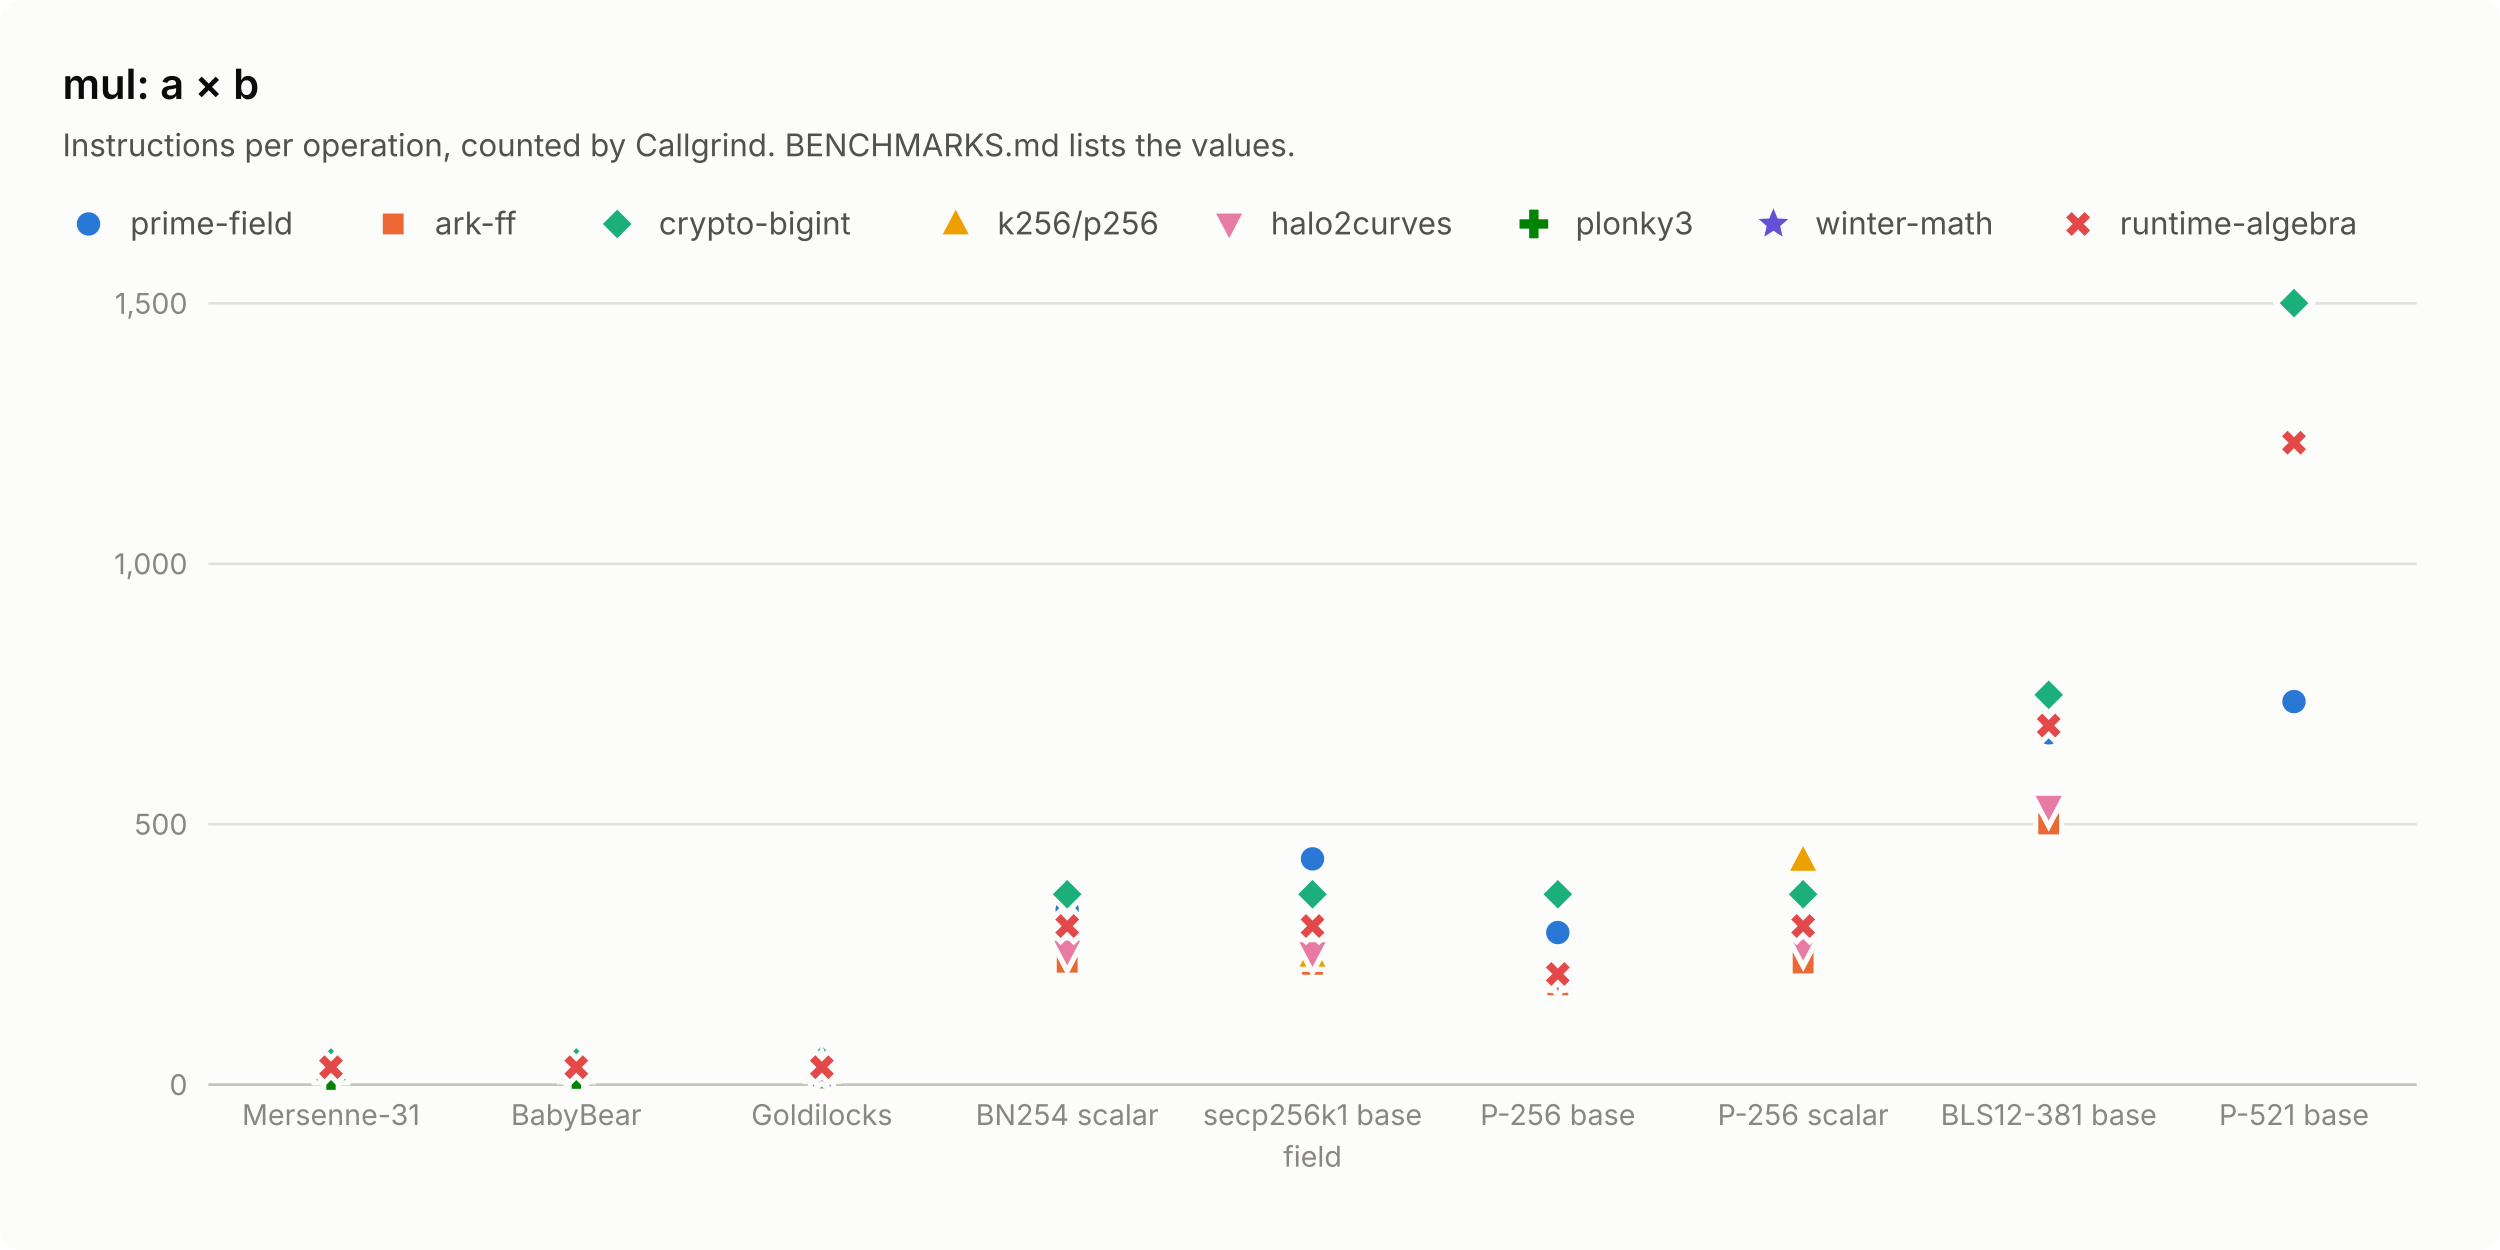
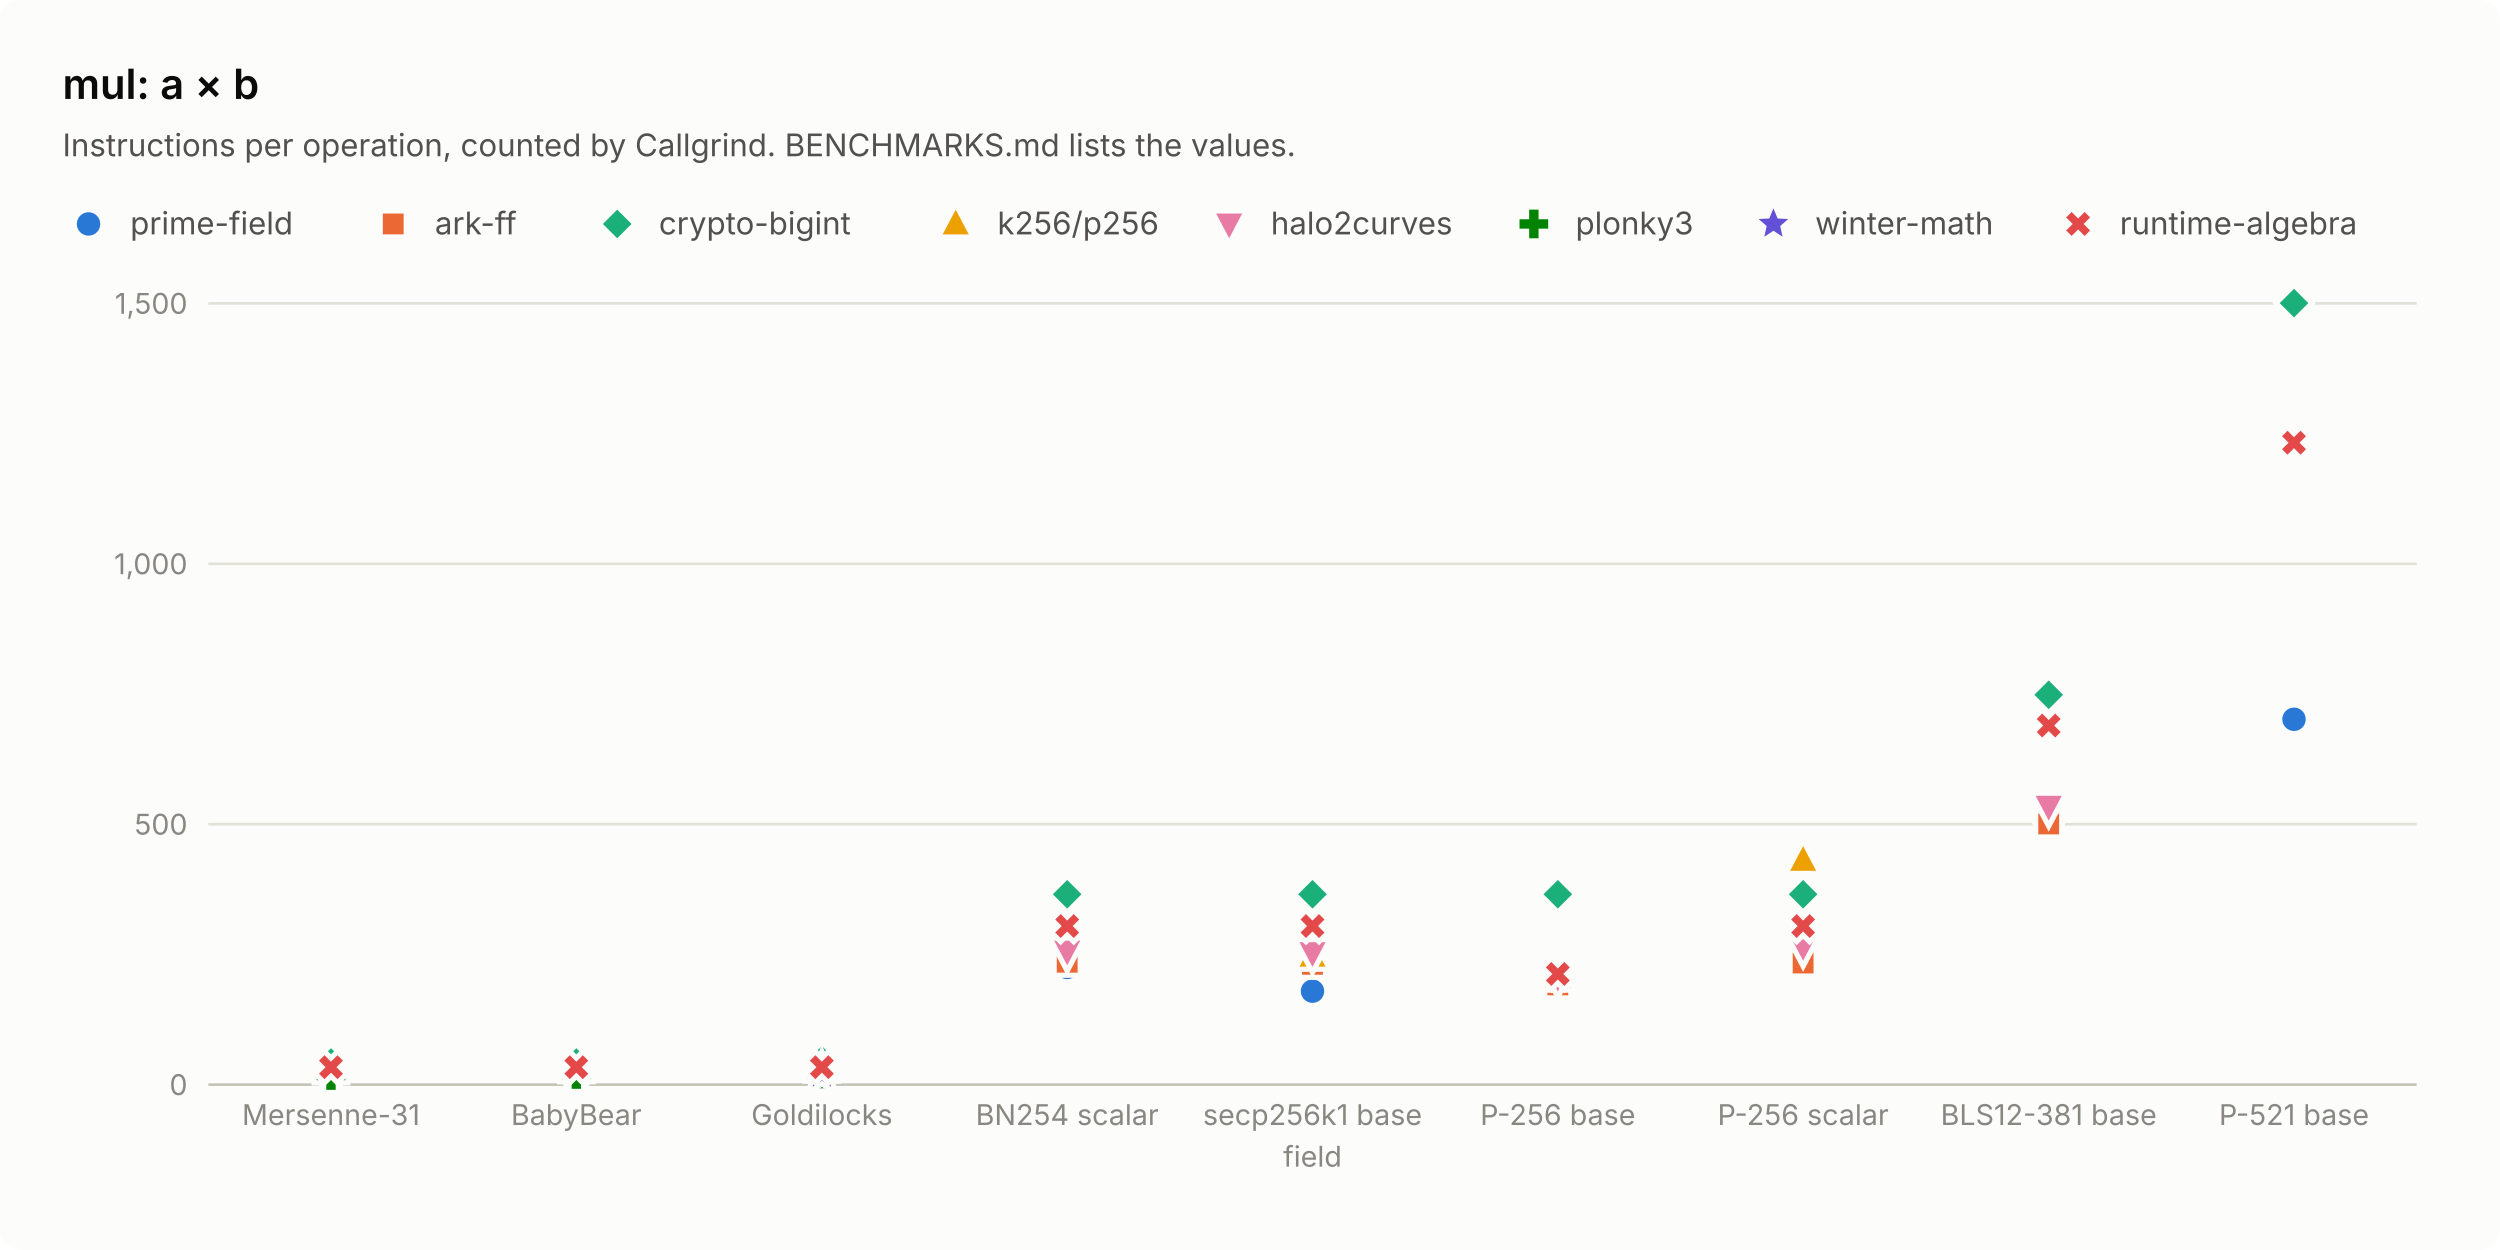
<svg xmlns="http://www.w3.org/2000/svg" width="960" height="480" viewBox="0 0 960 480" role="img" aria-labelledby="title description">
  <style>.grid,.axis{stroke-width:1}.title{font:600 16px system-ui, -apple-system, "Segoe UI", sans-serif}.subtitle,.legend{font:12px system-ui, -apple-system, "Segoe UI", sans-serif}.tick{font:11px system-ui, -apple-system, "Segoe UI", sans-serif;font-variant-numeric:tabular-nums}.line{fill:none;stroke-width:2;stroke-linejoin:round;stroke-linecap:round}.marker{stroke-width:4;paint-order:stroke}.surface{fill:#fcfcfb}.grid{stroke:#e1e0d9}.axis{stroke:#c3c2b7}.title{fill:#0b0b0b}.subtitle,.legend{fill:#52514e}.tick{fill:#898781}.marker{stroke:#fcfcfb}.c0 .line{stroke:#2a78d6}.c0 .marker{fill:#2a78d6}.c1 .line{stroke:#eb6834}.c1 .marker{fill:#eb6834}.c2 .line{stroke:#1baf7a}.c2 .marker{fill:#1baf7a}.c3 .line{stroke:#eda100}.c3 .marker{fill:#eda100}.c4 .line{stroke:#e87ba4}.c4 .marker{fill:#e87ba4}.c5 .line{stroke:#008300}.c5 .marker{fill:#008300}.c6 .line{stroke:#6250d6}.c6 .marker{fill:#6250d6}.c7 .line{stroke:#e34948}.c7 .marker{fill:#e34948}@media (prefers-color-scheme: dark){.surface{fill:#1a1a19}.grid{stroke:#2c2c2a}.axis{stroke:#383835}.title{fill:#f0efec}.subtitle,.legend{fill:#c3c2b7}.tick{fill:#898781}.marker{stroke:#1a1a19}.c0 .line{stroke:#3987e5}.c0 .marker{fill:#3987e5}.c1 .line{stroke:#d95926}.c1 .marker{fill:#d95926}.c2 .line{stroke:#199e70}.c2 .marker{fill:#199e70}.c3 .line{stroke:#c98500}.c3 .marker{fill:#c98500}.c4 .line{stroke:#d55181}.c4 .marker{fill:#d55181}.c5 .line{stroke:#008300}.c5 .marker{fill:#008300}.c6 .line{stroke:#9085e9}.c6 .marker{fill:#9085e9}.c7 .line{stroke:#e66767}.c7 .marker{fill:#e66767}}</style>
  <rect class="surface" width="960" height="480" rx="8" />
  <text class="title" x="24" y="38">mul: a × b</text>
  <text class="subtitle" x="24" y="60">Instructions per operation, counted by Callgrind. BENCHMARKS.md lists the values.</text>
  <g class="c0">
    <path class="marker" transform="translate(34,86)" d="M0,-4.5A4.5,4.5 0 1 1 0,4.5A4.5,4.5 0 1 1 0,-4.5Z" />
  </g>
  <text class="legend" x="50" y="90">prime-field</text>
  <g class="c1">
    <path class="marker" transform="translate(151,86)" d="M-4,-4H4V4H-4Z" />
  </g>
  <text class="legend" x="167" y="90">ark-ff</text>
  <g class="c2">
    <path class="marker" transform="translate(237,86)" d="M0,-5.5L5.5,0L0,5.5L-5.5,0Z" />
  </g>
  <text class="legend" x="253" y="90">crypto-bigint</text>
  <g class="c3">
    <path class="marker" transform="translate(367,86)" d="M0,-5.5L5,4H-5Z" />
  </g>
  <text class="legend" x="383" y="90">k256/p256</text>
  <g class="c4">
    <path class="marker" transform="translate(472,86)" d="M0,5.5L5,-4H-5Z" />
  </g>
  <text class="legend" x="488" y="90">halo2curves</text>
  <g class="c5">
    <path class="marker" transform="translate(589,86)" d="M-1.8,-5.5H1.8V-1.8H5.5V1.8H1.8V5.5H-1.8V1.8H-5.5V-1.8H-1.8Z" />
  </g>
  <text class="legend" x="605" y="90">plonky3</text>
  <g class="c6">
    <path class="marker" transform="translate(681,86)" d="M0,-6L1.6,-2.1L5.7,-1.9L2.6,0.8L3.5,4.9L0,2.6L-3.5,4.9L-2.6,0.8L-5.7,-1.9L-1.6,-2.1Z" />
  </g>
  <text class="legend" x="697" y="90">winter-math</text>
  <g class="c7">
    <path class="marker" transform="translate(798,86)" d="M-4.6,-2.5L-2.5,-4.6L0,-2.1L2.5,-4.6L4.6,-2.5L2.1,0L4.6,2.5L2.5,4.6L0,2.1L-2.5,4.6L-4.6,2.5L-2.1,0Z" />
  </g>
  <text class="legend" x="814" y="90">runtime-algebra</text>
  <text class="tick" x="72" y="420.5" text-anchor="end">0</text>
  <path class="grid" d="M80,316.5H928" />
  <text class="tick" x="72" y="320.5" text-anchor="end">500</text>
  <path class="grid" d="M80,216.5H928" />
  <text class="tick" x="72" y="220.5" text-anchor="end">1,000</text>
  <path class="grid" d="M80,116.5H928" />
  <text class="tick" x="72" y="120.5" text-anchor="end">1,500</text>
  <path class="axis" d="M80,416.5H928" />
  <text class="tick" x="127.1" y="432" text-anchor="middle">Mersenne-31</text>
  <text class="tick" x="221.3" y="432" text-anchor="middle">BabyBear</text>
  <text class="tick" x="315.6" y="432" text-anchor="middle">Goldilocks</text>
  <text class="tick" x="409.8" y="432" text-anchor="middle">BN254 scalar</text>
  <text class="tick" x="504.0" y="432" text-anchor="middle">secp256k1 base</text>
  <text class="tick" x="598.2" y="432" text-anchor="middle">P-256 base</text>
  <text class="tick" x="692.4" y="432" text-anchor="middle">P-256 scalar</text>
  <text class="tick" x="786.7" y="432" text-anchor="middle">BLS12-381 base</text>
  <text class="tick" x="880.9" y="432" text-anchor="middle">P-521 base</text>
  <text class="tick" x="504.0" y="448" text-anchor="middle">field</text>
  <g class="c0">
-     <path class="marker" transform="translate(127.1,410.2)" d="M0,-4.5A4.5,4.5 0 1 1 0,4.5A4.5,4.5 0 1 1 0,-4.5Z" />
+     <path class="marker" transform="translate(127.1,412.4)" d="M0,-4.5A4.5,4.5 0 1 1 0,4.5A4.5,4.5 0 1 1 0,-4.5Z" />
    <path class="marker" transform="translate(221.3,412.6)" d="M0,-4.5A4.5,4.5 0 1 1 0,4.5A4.5,4.5 0 1 1 0,-4.5Z" />
-     <path class="marker" transform="translate(315.6,412.0)" d="M0,-4.5A4.5,4.5 0 1 1 0,4.5A4.5,4.5 0 1 1 0,-4.5Z" />
-     <path class="marker" transform="translate(409.8,349.3)" d="M0,-4.5A4.5,4.5 0 1 1 0,4.5A4.5,4.5 0 1 1 0,-4.5Z" />
-     <path class="marker" transform="translate(504.0,329.8)" d="M0,-4.5A4.5,4.5 0 1 1 0,4.5A4.5,4.5 0 1 1 0,-4.5Z" />
-     <path class="marker" transform="translate(598.2,358.1)" d="M0,-4.5A4.5,4.5 0 1 1 0,4.5A4.5,4.5 0 1 1 0,-4.5Z" />
-     <path class="marker" transform="translate(692.4,341.7)" d="M0,-4.5A4.5,4.5 0 1 1 0,4.5A4.5,4.5 0 1 1 0,-4.5Z" />
-     <path class="marker" transform="translate(786.7,281.4)" d="M0,-4.5A4.5,4.5 0 1 1 0,4.5A4.5,4.5 0 1 1 0,-4.5Z" />
-     <path class="marker" transform="translate(880.9,269.4)" d="M0,-4.5A4.5,4.5 0 1 1 0,4.5A4.5,4.5 0 1 1 0,-4.5Z" />
+     <path class="marker" transform="translate(315.6,412.2)" d="M0,-4.5A4.5,4.5 0 1 1 0,4.5A4.5,4.5 0 1 1 0,-4.5Z" />
+     <path class="marker" transform="translate(409.8,371.5)" d="M0,-4.5A4.5,4.5 0 1 1 0,4.5A4.5,4.5 0 1 1 0,-4.5Z" />
+     <path class="marker" transform="translate(504.0,380.6)" d="M0,-4.5A4.5,4.5 0 1 1 0,4.5A4.5,4.5 0 1 1 0,-4.5Z" />
+     <path class="marker" transform="translate(598.2,376.9)" d="M0,-4.5A4.5,4.5 0 1 1 0,4.5A4.5,4.5 0 1 1 0,-4.5Z" />
+     <path class="marker" transform="translate(692.4,365.3)" d="M0,-4.5A4.5,4.5 0 1 1 0,4.5A4.5,4.5 0 1 1 0,-4.5Z" />
+     <path class="marker" transform="translate(786.7,314.8)" d="M0,-4.5A4.5,4.5 0 1 1 0,4.5A4.5,4.5 0 1 1 0,-4.5Z" />
+     <path class="marker" transform="translate(880.9,276.2)" d="M0,-4.5A4.5,4.5 0 1 1 0,4.5A4.5,4.5 0 1 1 0,-4.5Z" />
  </g>
  <g class="c1">
    <path class="marker" transform="translate(409.8,369.5)" d="M-4,-4H4V4H-4Z" />
    <path class="marker" transform="translate(504.0,370.3)" d="M-4,-4H4V4H-4Z" />
    <path class="marker" transform="translate(598.2,378.2)" d="M-4,-4H4V4H-4Z" />
    <path class="marker" transform="translate(692.4,369.8)" d="M-4,-4H4V4H-4Z" />
    <path class="marker" transform="translate(786.7,316.4)" d="M-4,-4H4V4H-4Z" />
  </g>
  <g class="c2">
    <path class="marker" transform="translate(127.1,408.0)" d="M0,-5.5L5.5,0L0,5.5L-5.5,0Z" />
    <path class="marker" transform="translate(221.3,408.0)" d="M0,-5.5L5.5,0L0,5.5L-5.5,0Z" />
    <path class="marker" transform="translate(315.6,407.2)" d="M0,-5.5L5.5,0L0,5.5L-5.5,0Z" />
    <path class="marker" transform="translate(409.8,343.4)" d="M0,-5.5L5.5,0L0,5.5L-5.5,0Z" />
    <path class="marker" transform="translate(504.0,343.4)" d="M0,-5.5L5.5,0L0,5.5L-5.5,0Z" />
    <path class="marker" transform="translate(598.2,343.4)" d="M0,-5.5L5.5,0L0,5.5L-5.5,0Z" />
    <path class="marker" transform="translate(692.4,343.4)" d="M0,-5.5L5.5,0L0,5.5L-5.5,0Z" />
    <path class="marker" transform="translate(786.7,266.8)" d="M0,-5.5L5.5,0L0,5.5L-5.5,0Z" />
    <path class="marker" transform="translate(880.9,116.4)" d="M0,-5.5L5.5,0L0,5.5L-5.5,0Z" />
  </g>
  <g class="c3">
    <path class="marker" transform="translate(504.0,367.2)" d="M0,-5.5L5,4H-5Z" />
    <path class="marker" transform="translate(598.2,375.2)" d="M0,-5.5L5,4H-5Z" />
    <path class="marker" transform="translate(692.4,330.4)" d="M0,-5.5L5,4H-5Z" />
  </g>
  <g class="c4">
    <path class="marker" transform="translate(409.8,365.2)" d="M0,5.5L5,-4H-5Z" />
    <path class="marker" transform="translate(504.0,365.8)" d="M0,5.5L5,-4H-5Z" />
    <path class="marker" transform="translate(598.2,375.2)" d="M0,5.5L5,-4H-5Z" />
    <path class="marker" transform="translate(692.4,363.4)" d="M0,5.5L5,-4H-5Z" />
    <path class="marker" transform="translate(786.7,309.6)" d="M0,5.5L5,-4H-5Z" />
  </g>
  <g class="c5">
    <path class="marker" transform="translate(127.1,413.0)" d="M-1.8,-5.5H1.8V-1.8H5.5V1.8H1.8V5.5H-1.8V1.8H-5.5V-1.8H-1.8Z" />
    <path class="marker" transform="translate(221.3,412.6)" d="M-1.8,-5.5H1.8V-1.8H5.5V1.8H1.8V5.5H-1.8V1.8H-5.5V-1.8H-1.8Z" />
    <path class="marker" transform="translate(315.6,412.4)" d="M-1.8,-5.5H1.8V-1.8H5.5V1.8H1.8V5.5H-1.8V1.8H-5.5V-1.8H-1.8Z" />
  </g>
  <g class="c6">
    <path class="marker" transform="translate(315.6,412.4)" d="M0,-6L1.6,-2.1L5.7,-1.9L2.6,0.8L3.5,4.9L0,2.6L-3.5,4.9L-2.6,0.8L-5.7,-1.9L-1.6,-2.1Z" />
  </g>
  <g class="c7">
    <path class="marker" transform="translate(127.1,409.8)" d="M-4.6,-2.5L-2.5,-4.6L0,-2.1L2.5,-4.6L4.6,-2.5L2.1,0L4.6,2.5L2.5,4.6L0,2.1L-2.5,4.6L-4.6,2.5L-2.1,0Z" />
    <path class="marker" transform="translate(221.3,409.8)" d="M-4.6,-2.5L-2.5,-4.6L0,-2.1L2.5,-4.6L4.6,-2.5L2.1,0L4.6,2.5L2.5,4.6L0,2.1L-2.5,4.6L-4.6,2.5L-2.1,0Z" />
    <path class="marker" transform="translate(315.6,409.8)" d="M-4.6,-2.5L-2.5,-4.6L0,-2.1L2.5,-4.6L4.6,-2.5L2.1,0L4.6,2.5L2.5,4.6L0,2.1L-2.5,4.6L-4.6,2.5L-2.1,0Z" />
    <path class="marker" transform="translate(409.8,355.6)" d="M-4.6,-2.5L-2.5,-4.6L0,-2.1L2.5,-4.6L4.6,-2.5L2.1,0L4.6,2.5L2.5,4.6L0,2.1L-2.5,4.6L-4.6,2.5L-2.1,0Z" />
    <path class="marker" transform="translate(504.0,355.6)" d="M-4.6,-2.5L-2.5,-4.6L0,-2.1L2.5,-4.6L4.6,-2.5L2.1,0L4.6,2.5L2.5,4.6L0,2.1L-2.5,4.6L-4.6,2.5L-2.1,0Z" />
    <path class="marker" transform="translate(598.2,374.0)" d="M-4.6,-2.5L-2.5,-4.6L0,-2.1L2.5,-4.6L4.6,-2.5L2.1,0L4.6,2.5L2.5,4.6L0,2.1L-2.5,4.6L-4.6,2.5L-2.1,0Z" />
    <path class="marker" transform="translate(692.4,355.6)" d="M-4.6,-2.5L-2.5,-4.6L0,-2.1L2.5,-4.6L4.6,-2.5L2.1,0L4.6,2.5L2.5,4.6L0,2.1L-2.5,4.6L-4.6,2.5L-2.1,0Z" />
    <path class="marker" transform="translate(786.7,278.6)" d="M-4.6,-2.5L-2.5,-4.6L0,-2.1L2.5,-4.6L4.6,-2.5L2.1,0L4.6,2.5L2.5,4.6L0,2.1L-2.5,4.6L-4.6,2.5L-2.1,0Z" />
    <path class="marker" transform="translate(880.9,170.0)" d="M-4.6,-2.5L-2.5,-4.6L0,-2.1L2.5,-4.6L4.6,-2.5L2.1,0L4.6,2.5L2.5,4.6L0,2.1L-2.5,4.6L-4.6,2.5L-2.1,0Z" />
  </g>
</svg>
